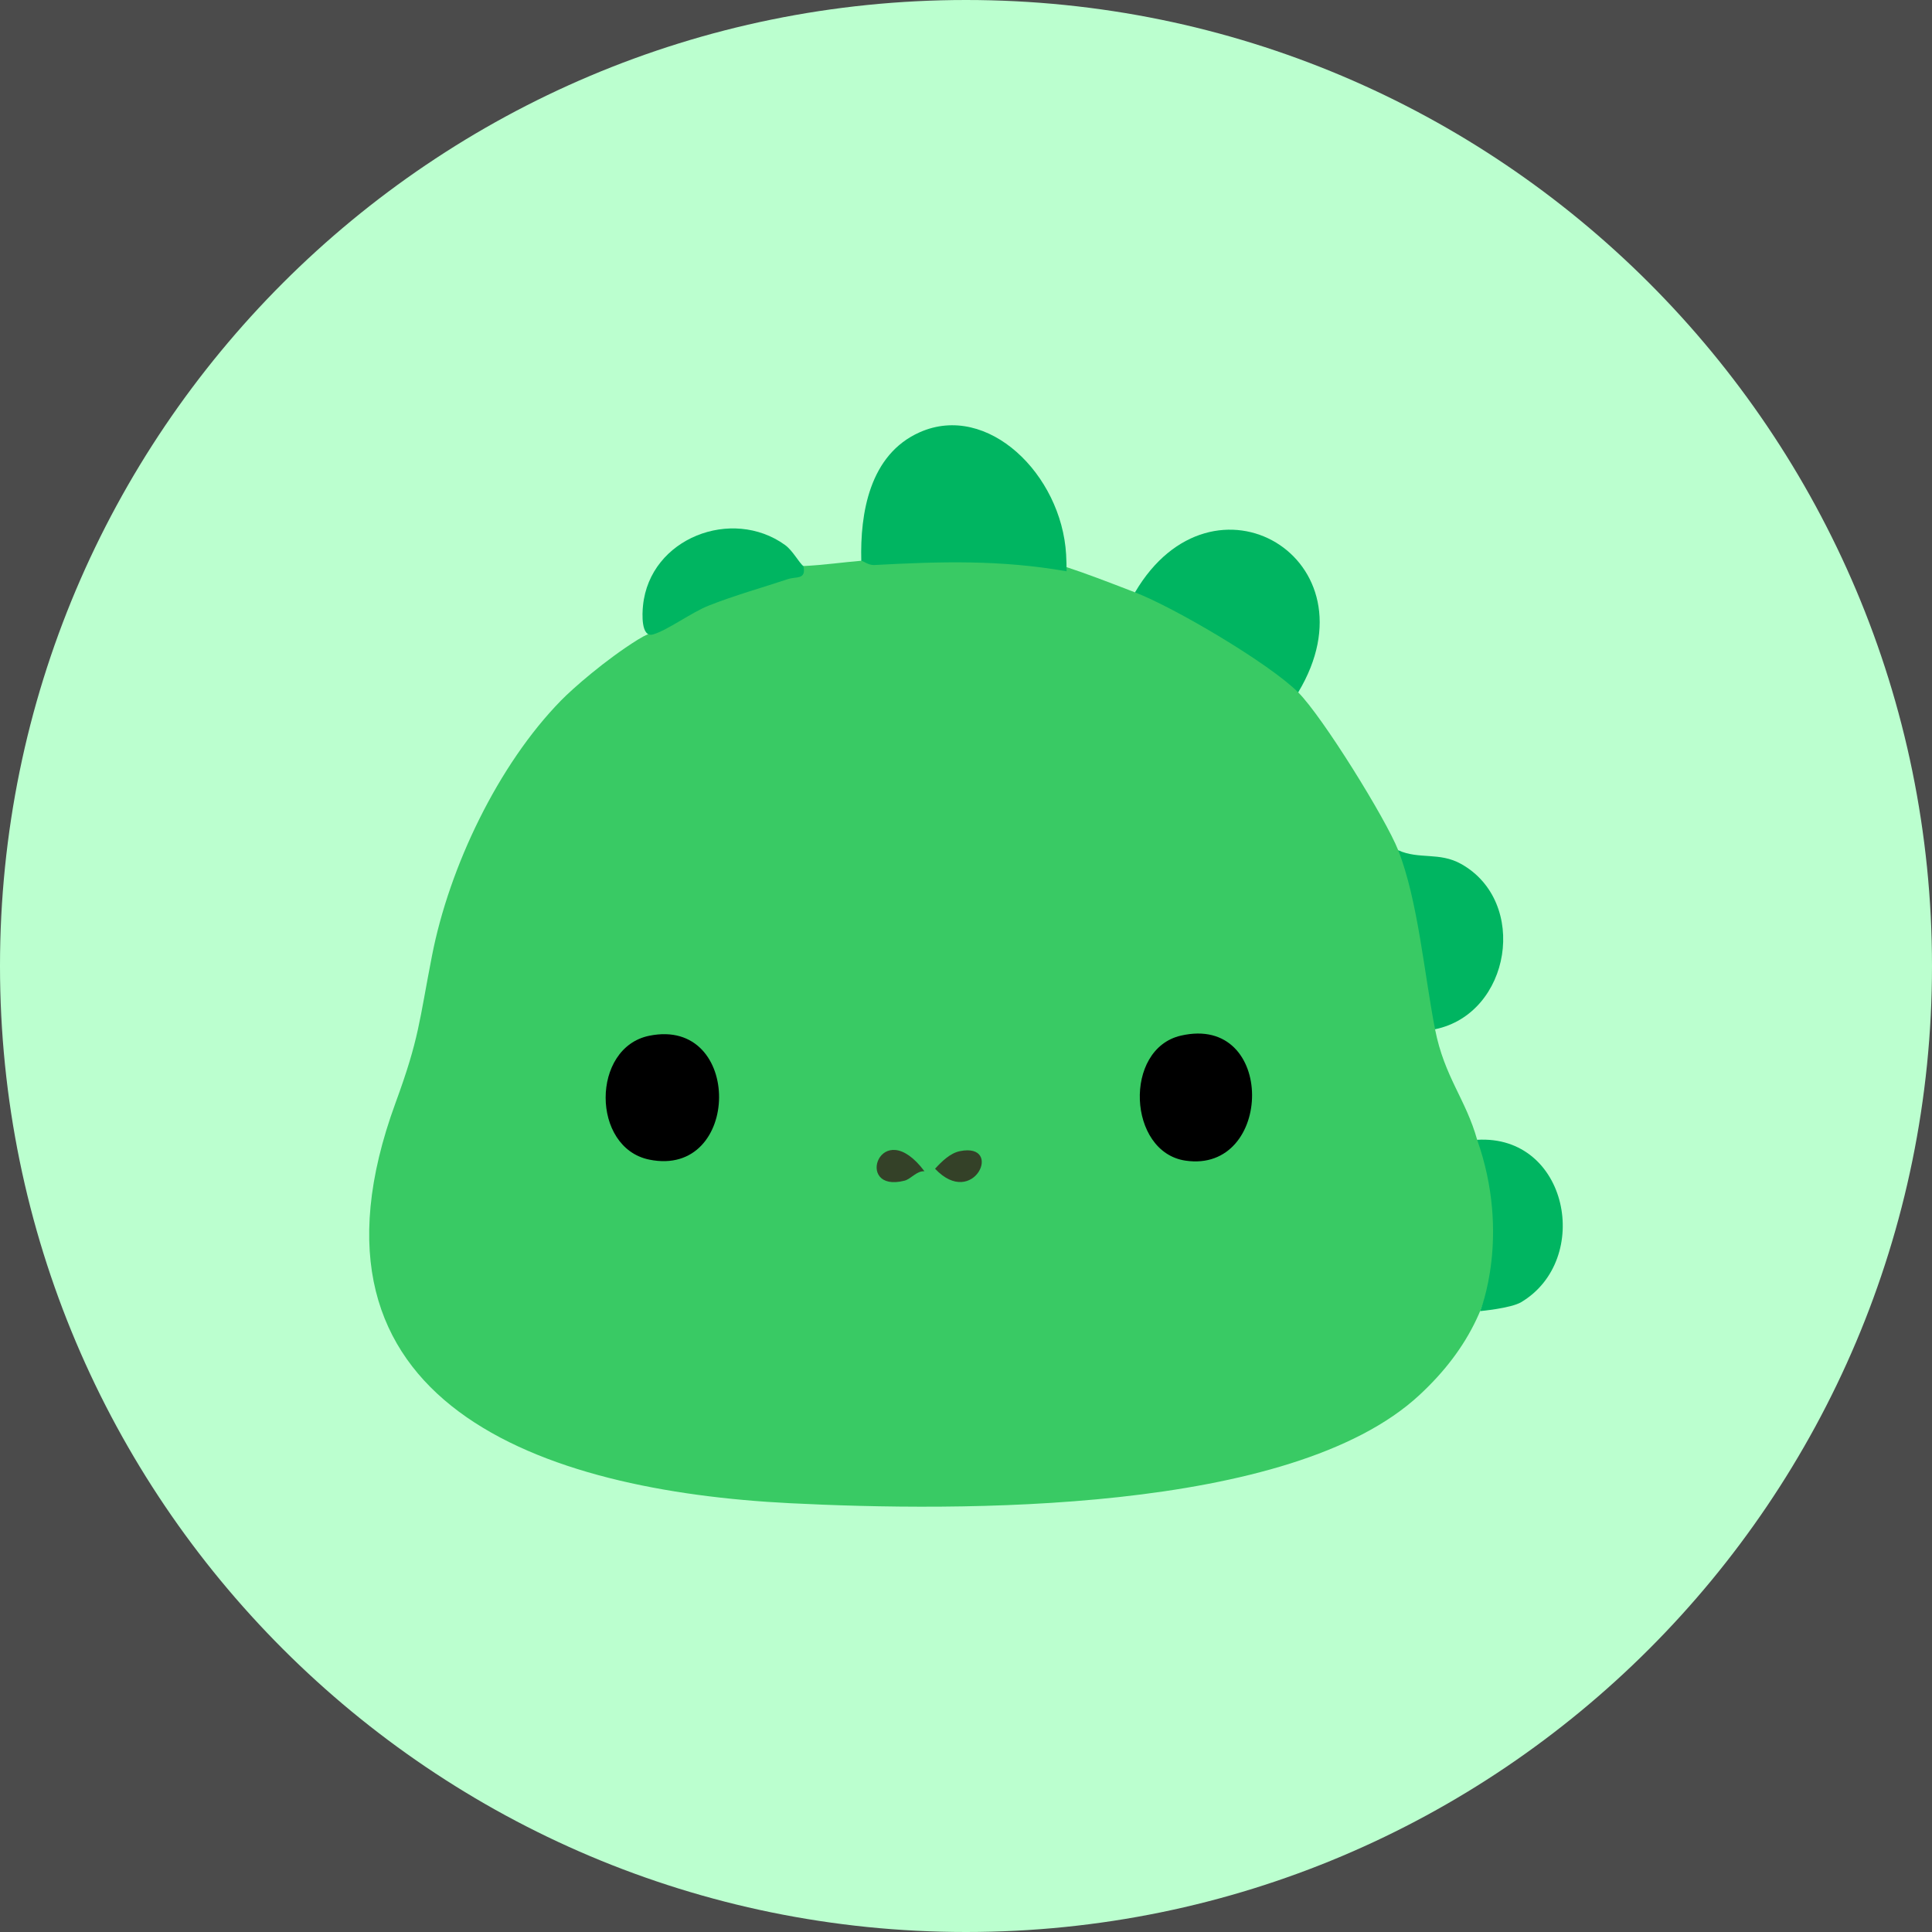
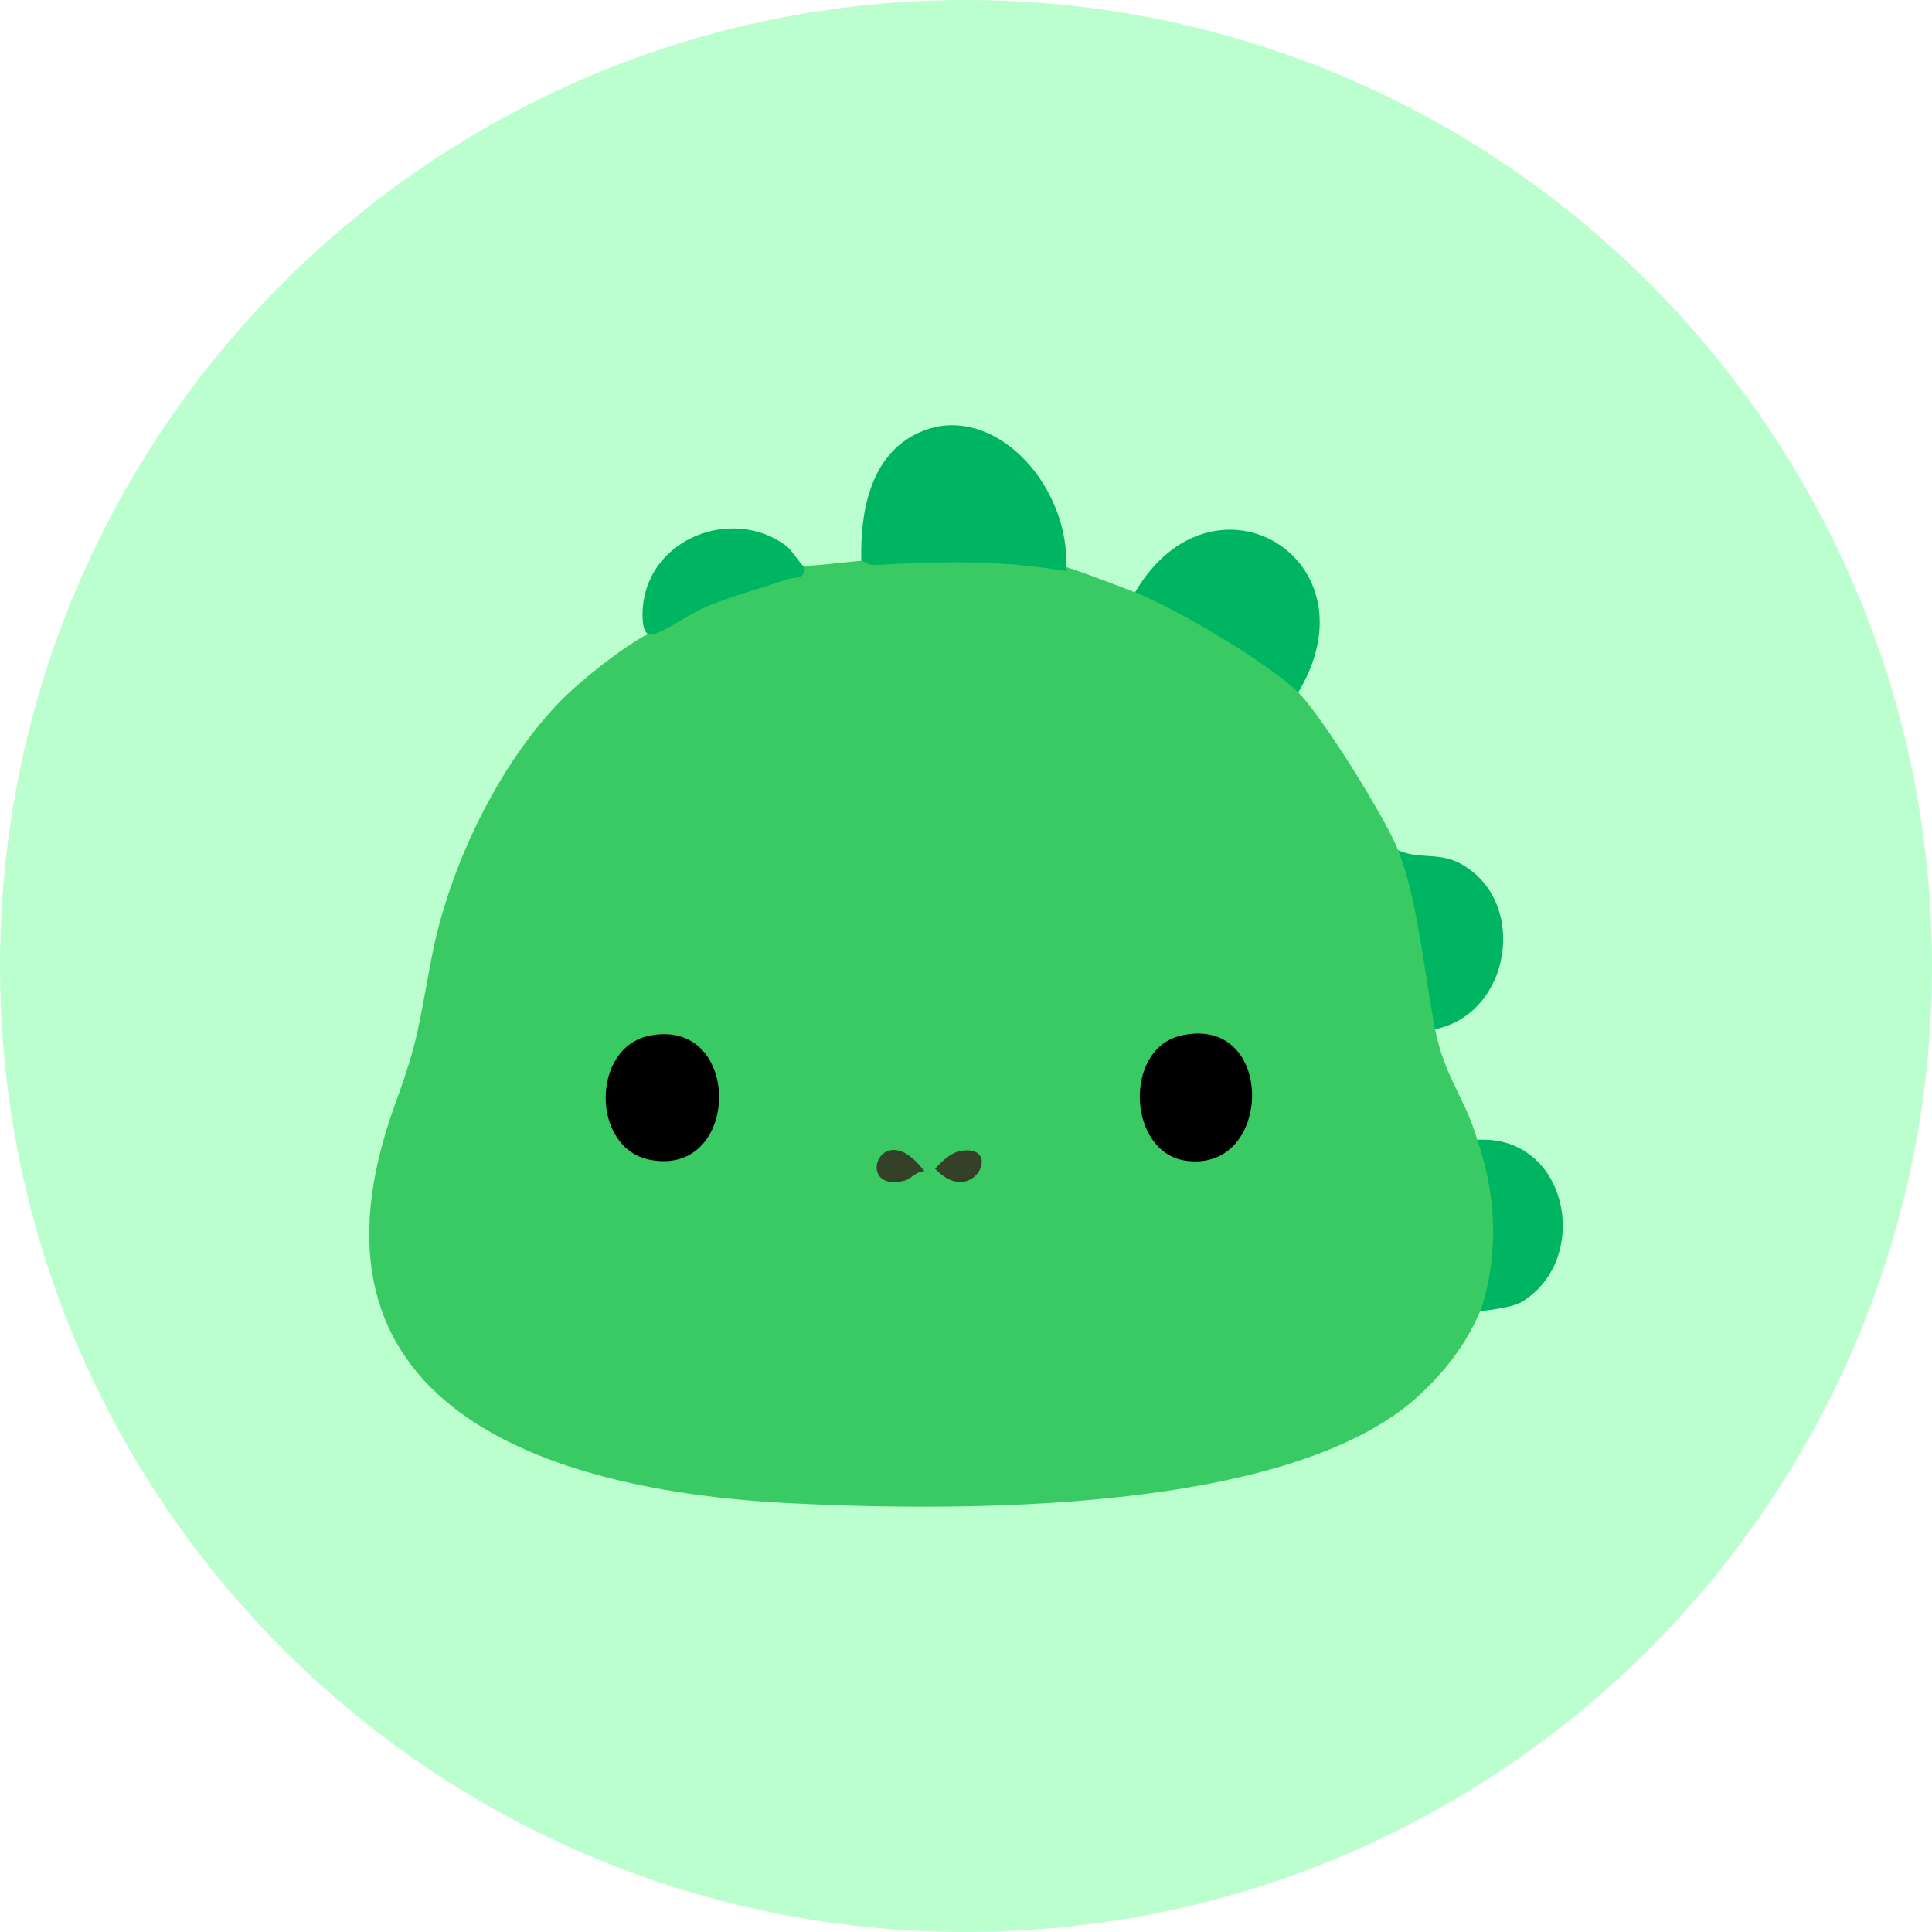
- <svg xmlns="http://www.w3.org/2000/svg" width="50" height="50" viewBox="0 0 50 50" fill="none">
-   <rect width="50" height="50" fill="#F5F5F5" />
-   <g id="4. ëª¨ëì ìê·¸ë">
-     <path d="M-799 -215C-799 -216.104 -798.105 -217 -797 -217H5887C5888.1 -217 5889 -216.105 5889 -215V5823C5889 5824.1 5888.1 5825 5887 5825H-797C-798.105 5825 -799 5824.1 -799 5823V-215Z" fill="#4B4B4B" />
-     <path d="M-797 -217V-216H5887V-217V-218H-797V-217ZM5889 -215H5888V5823H5889H5890V-215H5889ZM5887 5825V5824H-797V5825V5826H5887V5825ZM-799 5823H-798V-215H-799H-800V5823H-799ZM-797 5825V5824C-797.552 5824 -798 5823.55 -798 5823H-799H-800C-800 5824.66 -798.657 5826 -797 5826V5825ZM5889 5823H5888C5888 5823.55 5887.55 5824 5887 5824V5825V5826C5888.66 5826 5890 5824.66 5890 5823H5889ZM5887 -217V-216C5887.55 -216 5888 -215.552 5888 -215H5889H5890C5890 -216.657 5888.66 -218 5887 -218V-217ZM-797 -217V-218C-798.657 -218 -800 -216.657 -800 -215H-799H-798C-798 -215.552 -797.552 -216 -797 -216V-217Z" fill="black" fill-opacity="0.1" />
-     <g id="Dinosaur">
-       <rect width="50" height="50" rx="25" fill="#BBFFCF" />
-       <g id="Vector">
-         <path d="M29.374 15.33L29.619 15.135C31.051 15.803 32.455 16.612 33.676 17.617L33.597 17.918C34.224 18.544 35.867 21.193 36.186 22.005L36.521 22.215C36.767 22.429 37.303 25.692 37.349 26.275L37.139 26.637C37.382 27.875 37.932 28.439 38.229 29.498C38.85 29.89 38.807 31.071 38.772 31.787C38.685 33.533 38.039 34.895 36.732 36.106C33.403 39.191 24.787 39.121 20.446 38.903C14.068 38.583 7.373 36.356 10.235 28.546C10.851 26.867 10.844 26.454 11.182 24.724C11.629 22.438 12.889 19.791 14.525 18.123C14.822 17.819 15.663 17.081 16.502 16.557C17.341 16.034 17.355 16.633 16.705 15.602C16.928 15.631 17.01 15.794 16.947 16.094C18.131 15.408 19.543 14.875 20.792 14.649C21.29 14.627 21.869 14.546 22.29 14.512L22.376 14.349C26.261 14.155 26.478 14.213 29.374 15.33Z" fill="#39CA64" />
-         <path d="M27.603 14.785C25.895 14.485 24.341 14.53 22.624 14.623C22.474 14.631 22.326 14.508 22.29 14.511C22.258 13.29 22.499 11.766 23.802 11.187C25.564 10.405 27.471 12.282 27.591 14.349C27.599 14.496 27.603 14.642 27.603 14.785Z" fill="#00B561" />
-         <path d="M33.597 17.918C32.848 17.17 30.407 15.729 29.374 15.33C31.384 11.902 35.682 14.457 33.597 17.918Z" fill="#00B561" />
-         <path d="M37.139 26.637C36.859 25.201 36.697 23.306 36.186 22.005C36.728 22.249 37.25 22.045 37.81 22.357C39.57 23.337 39.102 26.232 37.139 26.637Z" fill="#00B561" />
-         <path d="M38.306 33.931C38.306 33.931 39.107 31.986 38.229 29.498C40.587 29.358 41.215 32.598 39.368 33.7C39.101 33.859 38.306 33.931 38.306 33.931Z" fill="#00B561" />
-         <path d="M20.792 14.649C20.871 15.011 20.609 14.914 20.389 14.988C19.706 15.215 19.011 15.408 18.341 15.673C17.897 15.849 17.28 16.307 16.905 16.418C16.584 16.514 16.62 15.873 16.641 15.673C16.818 13.921 18.946 13.115 20.316 14.104C20.517 14.248 20.686 14.575 20.792 14.65L20.792 14.649Z" fill="#00B561" />
-         <path d="M16.804 26.805C19.236 26.311 19.187 30.496 16.804 30.011C15.299 29.705 15.296 27.11 16.804 26.805Z" fill="black" />
-         <path d="M30.561 26.802C33.032 26.232 32.964 30.375 30.679 30.037C29.184 29.815 29.068 27.146 30.561 26.802Z" fill="black" />
-         <path d="M23.925 30.312C23.724 30.299 23.576 30.511 23.412 30.555C22.075 30.9 22.79 28.804 23.925 30.312Z" fill="#344128" />
-         <path d="M24.841 29.792C25.989 29.558 25.199 31.307 24.199 30.247C24.368 30.063 24.587 29.844 24.841 29.792Z" fill="#344128" />
-       </g>
+ <svg xmlns="http://www.w3.org/2000/svg" preserveAspectRatio="none" overflow="visible" style="display: block;" width="50" height="50" viewBox="0 0 50 50" fill="none">
+   <g id="Avatar Container">
+     <rect width="50" height="50" rx="25" fill="#BBFFCF" />
+     <g id="Vector">
+       <path d="M29.375 15.33L29.62 15.135C31.052 15.803 32.455 16.612 33.677 17.617L33.598 17.919C34.224 18.544 35.867 21.194 36.186 22.006L36.521 22.215C36.768 22.429 37.303 25.692 37.35 26.275L37.14 26.637C37.382 27.876 37.933 28.44 38.23 29.498C38.851 29.89 38.807 31.072 38.772 31.787C38.685 33.533 38.039 34.896 36.733 36.107C33.403 39.191 24.788 39.121 20.446 38.904C14.068 38.583 7.374 36.356 10.236 28.546C10.851 26.867 10.845 26.455 11.182 24.725C11.629 22.439 12.889 19.792 14.526 18.123C14.823 17.819 15.663 17.081 16.502 16.558C17.341 16.034 17.355 16.633 16.705 15.603C16.929 15.631 17.011 15.795 16.948 16.094C18.132 15.408 19.543 14.875 20.792 14.649C21.291 14.627 21.87 14.547 22.291 14.513L22.377 14.349C26.261 14.156 26.479 14.214 29.375 15.33Z" fill="#39CA64" />
+       <path d="M27.604 14.785C25.895 14.486 24.341 14.53 22.625 14.623C22.475 14.631 22.326 14.509 22.291 14.511C22.258 13.291 22.499 11.766 23.803 11.187C25.564 10.406 27.471 12.282 27.591 14.349C27.6 14.497 27.604 14.643 27.604 14.785Z" fill="#00B561" />
+       <path d="M33.598 17.919C32.849 17.171 30.407 15.729 29.375 15.33C31.384 11.903 35.682 14.457 33.598 17.919Z" fill="#00B561" />
+       <path d="M37.14 26.637C36.859 25.201 36.697 23.306 36.186 22.006C36.728 22.249 37.25 22.045 37.81 22.357C39.57 23.338 39.103 26.233 37.14 26.637Z" fill="#00B561" />
+       <path d="M38.306 33.932C38.306 33.932 39.107 31.986 38.23 29.498C40.588 29.358 41.216 32.599 39.369 33.701C39.102 33.859 38.306 33.932 38.306 33.932Z" fill="#00B561" />
+       <path d="M20.792 14.649C20.871 15.011 20.61 14.915 20.389 14.988C19.706 15.216 19.012 15.408 18.341 15.674C17.897 15.849 17.28 16.307 16.906 16.419C16.584 16.514 16.621 15.874 16.641 15.674C16.818 13.922 18.946 13.115 20.317 14.104C20.517 14.248 20.686 14.575 20.792 14.65L20.792 14.649Z" fill="#00B561" />
+       <path d="M16.805 26.805C19.236 26.312 19.187 30.497 16.805 30.012C15.299 29.705 15.297 27.11 16.805 26.805Z" fill="black" />
+       <path d="M30.561 26.802C33.032 26.233 32.964 30.375 30.68 30.038C29.184 29.816 29.068 27.147 30.561 26.802Z" fill="black" />
+       <path d="M23.925 30.313C23.724 30.299 23.577 30.512 23.412 30.555C22.076 30.9 22.791 28.805 23.925 30.313Z" fill="#344128" />
+       <path d="M24.841 29.792C25.989 29.558 25.199 31.307 24.199 30.247C24.368 30.064 24.588 29.844 24.841 29.792Z" fill="#344128" />
    </g>
  </g>
</svg>
